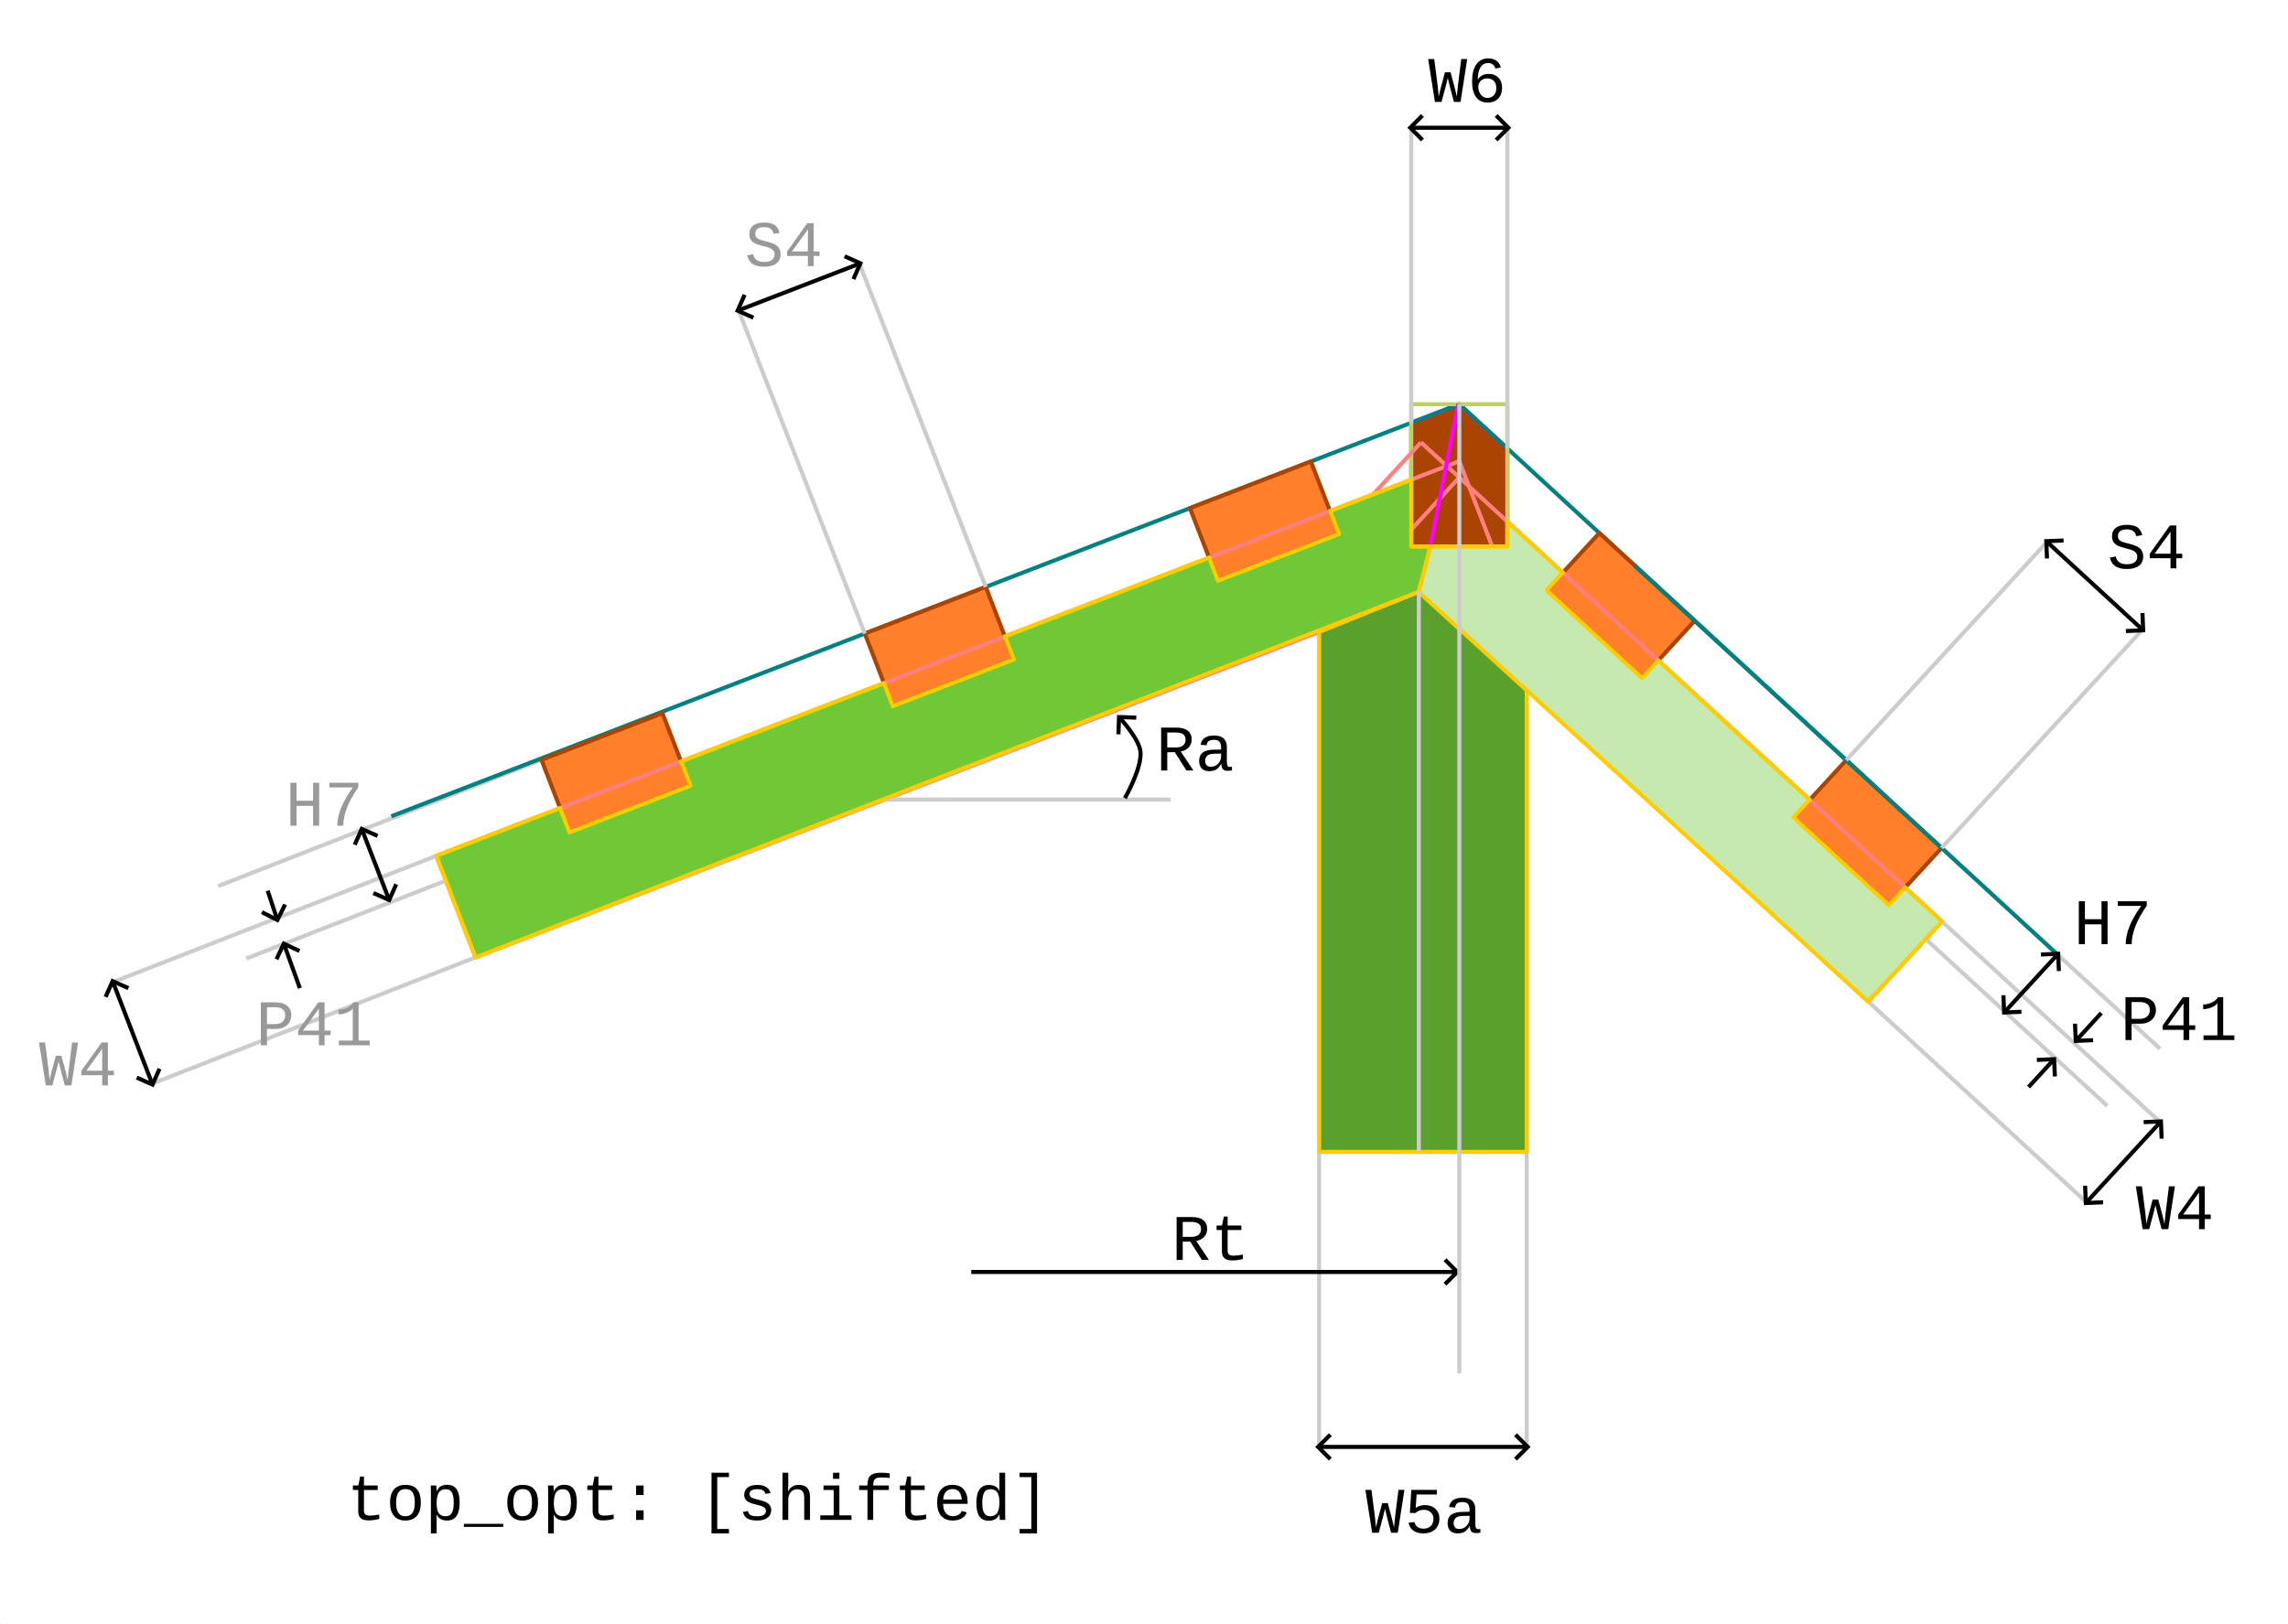
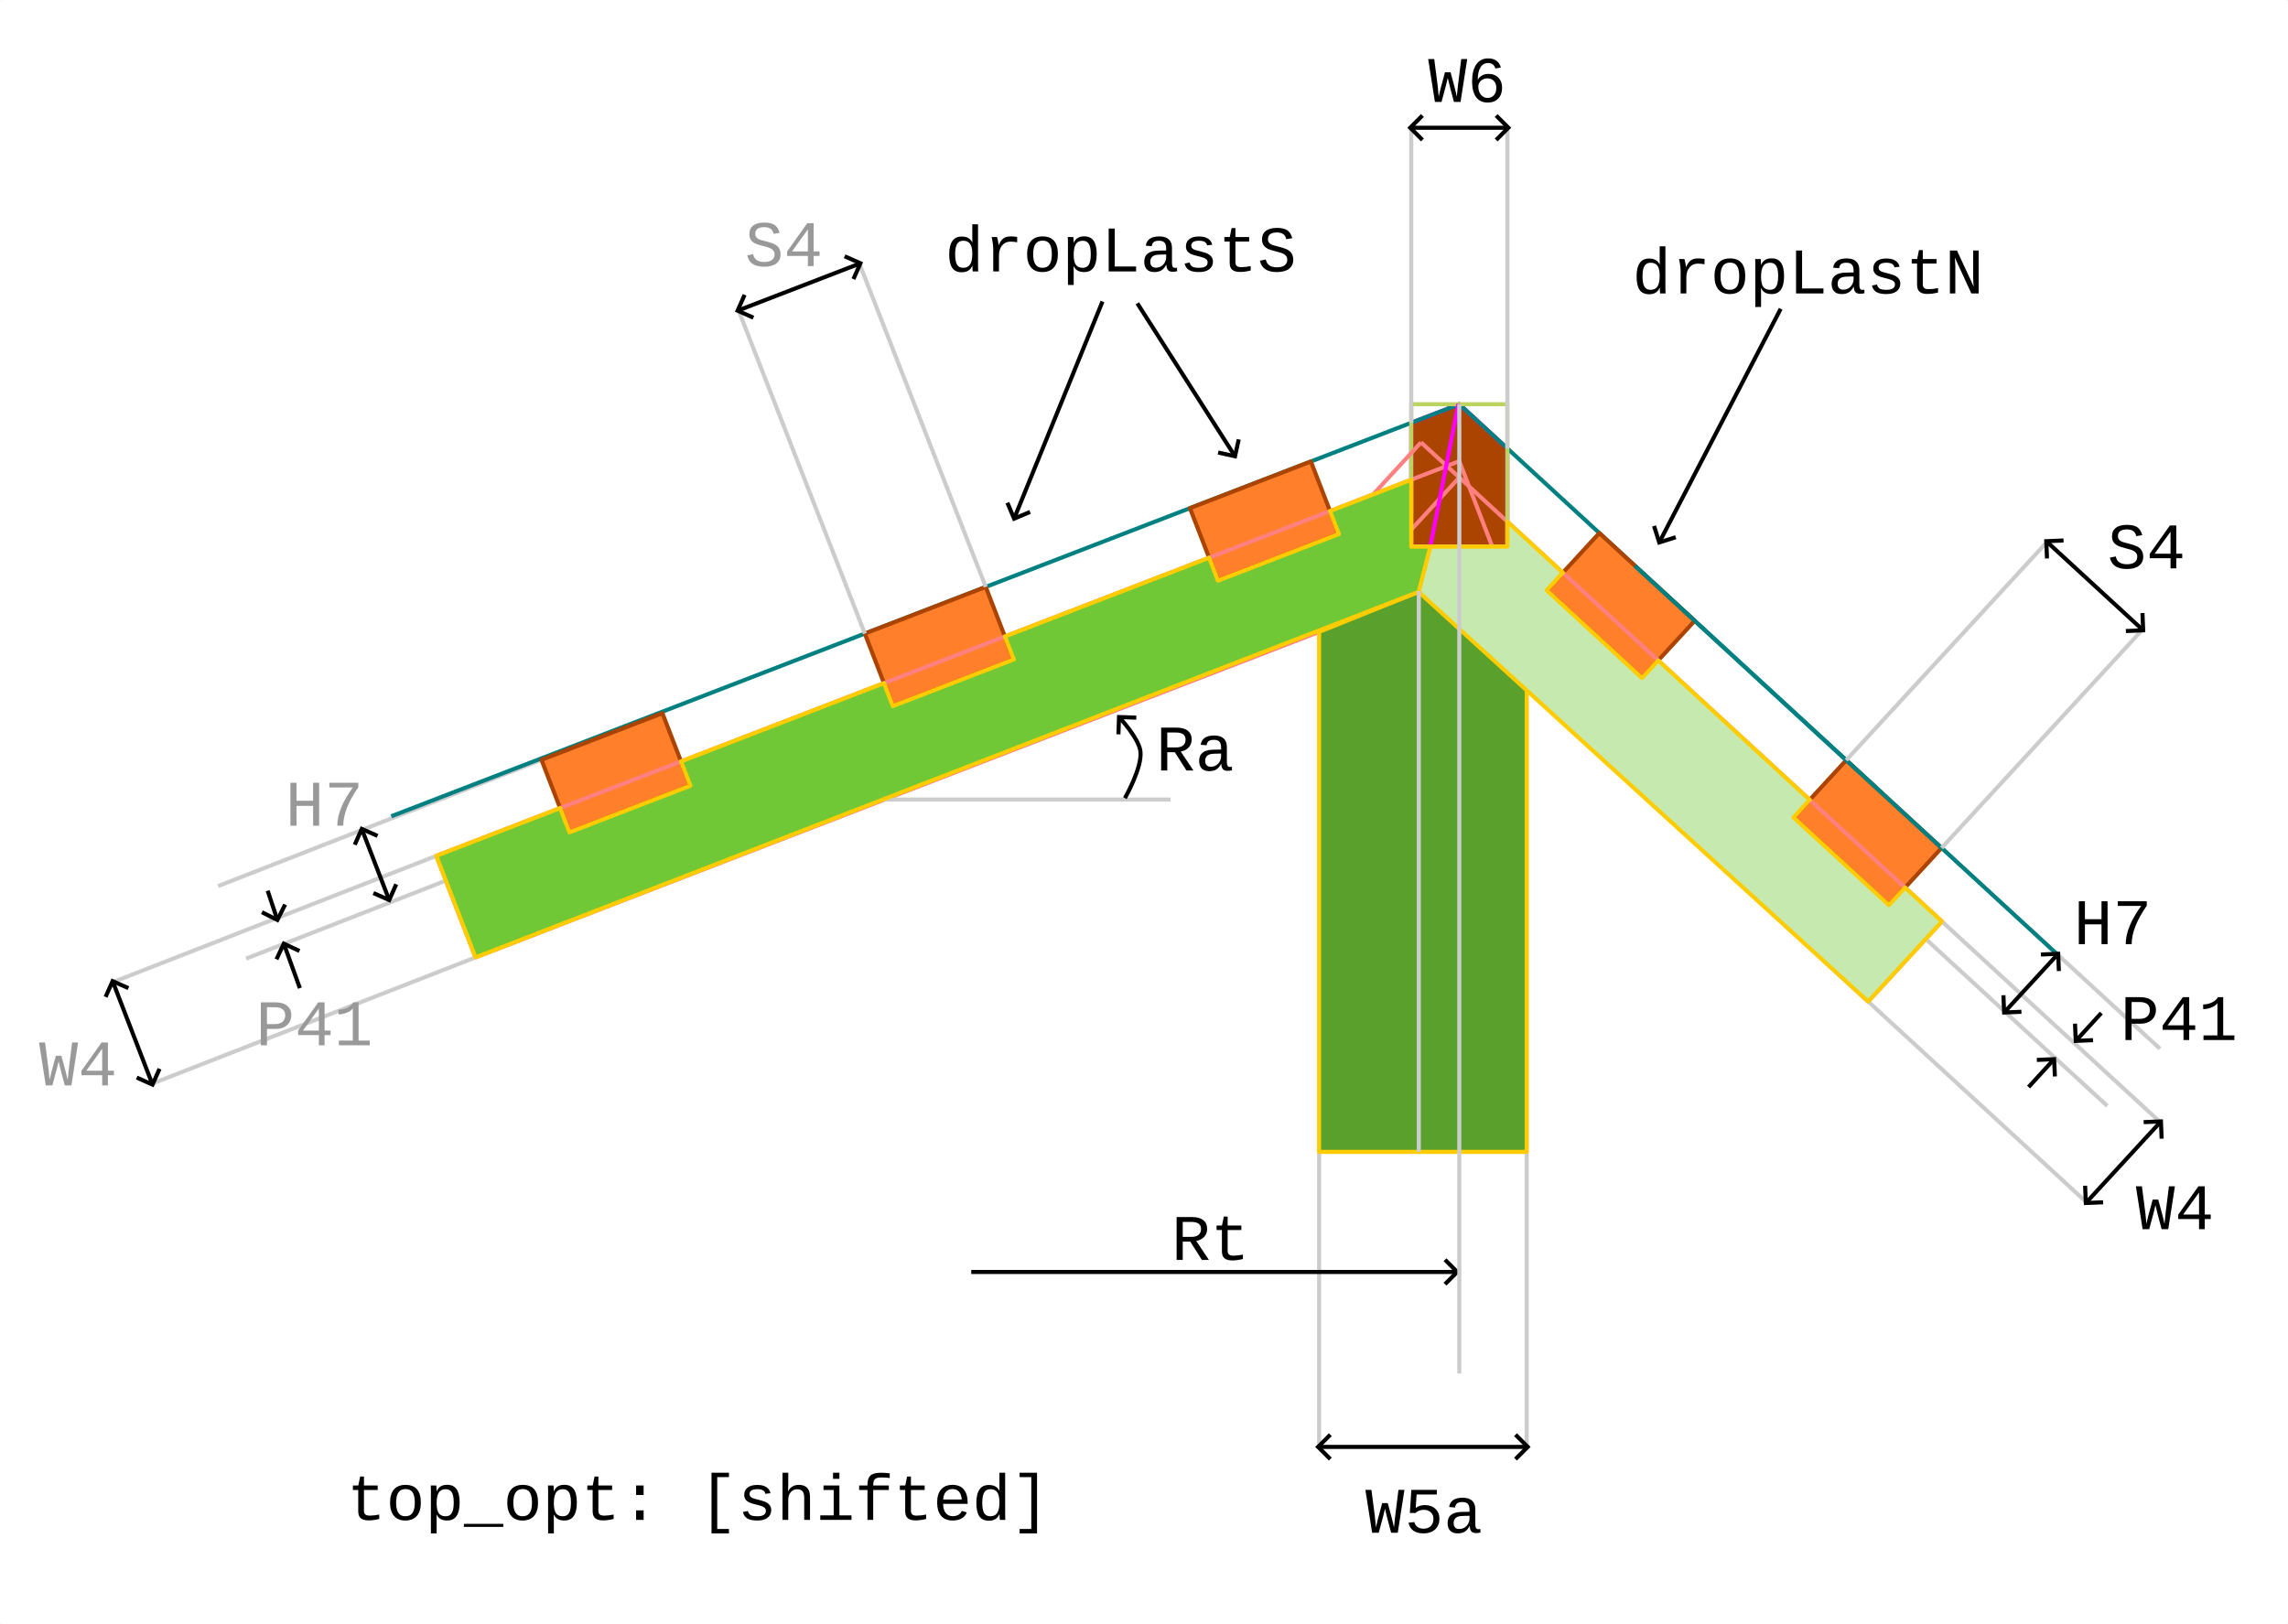
<svg xmlns="http://www.w3.org/2000/svg" width="562.295" height="399.222" viewBox="0 0 148.774 105.628" version="1.1" id="svg1">
  <defs id="defs1">
    <rect x="76.22" y="3321.821" width="241.338" height="48.652" id="rect70" />
    <marker style="overflow:visible" id="ArrowWide-753" refX="0" refY="0" orient="auto-start-reverse" markerWidth="1" markerHeight="1" viewBox="0 0 1 1" preserveAspectRatio="xMidYMid">
      <path style="fill:none;stroke:context-stroke;stroke-width:1;stroke-linecap:butt" d="M 3,-3 0,0 3,3" transform="rotate(180,0.125,0)" id="path1-56" />
    </marker>
    <marker style="overflow:visible" id="ArrowWide-06-0" refX="0" refY="0" orient="auto-start-reverse" markerWidth="1" markerHeight="1" viewBox="0 0 1 1" preserveAspectRatio="xMidYMid">
      <path style="fill:none;stroke:context-stroke;stroke-width:1;stroke-linecap:butt" d="M 3,-3 0,0 3,3" transform="rotate(180,0.125,0)" id="path1-15-6" />
    </marker>
    <marker style="overflow:visible" id="ArrowWide-06-7-2" refX="0" refY="0" orient="auto-start-reverse" markerWidth="1" markerHeight="1" viewBox="0 0 1 1" preserveAspectRatio="xMidYMid">
      <path style="fill:none;stroke:context-stroke;stroke-width:1;stroke-linecap:butt" d="M 3,-3 0,0 3,3" transform="rotate(180,0.125,0)" id="path1-15-7-0" />
    </marker>
    <marker style="overflow:visible" id="ArrowWide-76-2" refX="0" refY="0" orient="auto-start-reverse" markerWidth="1" markerHeight="1" viewBox="0 0 1 1" preserveAspectRatio="xMidYMid">
      <path style="fill:none;stroke:context-stroke;stroke-width:1;stroke-linecap:butt" d="M 3,-3 0,0 3,3" transform="rotate(180,0.125,0)" id="path1-73-3" />
    </marker>
    <marker style="overflow:visible" id="ArrowWide-76-8-7" refX="0" refY="0" orient="auto-start-reverse" markerWidth="1" markerHeight="1" viewBox="0 0 1 1" preserveAspectRatio="xMidYMid">
      <path style="fill:none;stroke:context-stroke;stroke-width:1;stroke-linecap:butt" d="M 3,-3 0,0 3,3" transform="rotate(180,0.125,0)" id="path1-73-1-5" />
    </marker>
    <rect x="431.934" y="2822.226" width="70.078" height="54.151" id="rect86-9" />
    <rect x="443.402" y="2813.307" width="71.352" height="54.151" id="rect127-2" />
    <rect x="413.459" y="2821.589" width="57.973" height="57.973" id="rect128-2" />
    <rect x="442.128" y="2792.284" width="80.271" height="61.796" id="rect129-89" />
    <rect x="351.026" y="2842.612" width="71.989" height="43.958" id="rect130-7" />
    <rect x="442.128" y="2792.284" width="80.271" height="61.796" id="rect129-8-3" />
    <rect x="431.934" y="2822.226" width="70.078" height="54.151" id="rect86-3-6" />
    <rect x="443.402" y="2813.307" width="71.352" height="54.151" id="rect127-9-1" />
    <rect x="413.459" y="2821.589" width="57.973" height="57.973" id="rect128-4-2" />
    <rect x="181.565" y="2819.041" width="192.396" height="81.545" id="rect131-9" />
    <rect x="114.036" y="2762.341" width="89.827" height="77.723" id="rect132-1" />
    <marker style="overflow:visible" id="ArrowWide-17-9" refX="0" refY="0" orient="auto-start-reverse" markerWidth="1" markerHeight="1" viewBox="0 0 1 1" preserveAspectRatio="xMidYMid">
      <path style="fill:none;stroke:context-stroke;stroke-width:1;stroke-linecap:butt" d="M 3,-3 0,0 3,3" transform="rotate(180,0.125,0)" id="path1-59-4" />
    </marker>
    <rect x="143.252" y="2719.983" width="67.121" height="55.859" id="rect133-7" />
+     <marker style="overflow:visible" id="ArrowWide-75356" refX="0" refY="0" orient="auto-start-reverse" markerWidth="1" markerHeight="1" viewBox="0 0 1 1" preserveAspectRatio="xMidYMid">
+       <path style="fill:none;stroke:context-stroke;stroke-width:1;stroke-linecap:butt" d="M 3,-3 0,0 3,3" transform="rotate(180,0.125,0)" id="path1-29" />
+     </marker>
+     <rect x="19.821" y="2434.831" width="145.054" height="41.894" id="rect78-2" />
+     <rect x="21.623" y="2473.121" width="100.907" height="33.335" id="rect98-0" />
  </defs>
  <g id="layer1" transform="translate(-3.204996,-756.0017)">
    <rect style="fill:#ffffff;stroke:#ffffff;stroke-width:0.265;stroke-linejoin:round" id="rect77" width="148.509" height="105.363" x="3.337" y="756.134" />
+     <path style="fill:#c8ab37;stroke:#000000;stroke-width:0.265;stroke-linejoin:round;marker-start:url(#ArrowWide-75356)" d="m 69.171,789.676 5.721,-14.064" id="path64-6" />
+     <path style="fill:#c8ab37;stroke:#000000;stroke-width:0.265;stroke-linejoin:round;marker-start:url(#ArrowWide-75356)" d="m 83.474,785.623 -6.317,-9.893" id="path66-0" />
+     <text xml:space="preserve" transform="matrix(0.2645833,0,0,0.2645833,59.39771,125.6745)" id="text66-6" style="font-size:16px;line-height:normal;font-family:'Liberation Mono';-inkscape-font-specification:'Liberation Mono';text-decoration-color:#000000;white-space:pre;shape-inside:url(#rect78-2);display:inline;fill:#000000;stroke-width:1;-inkscape-stroke:none;stop-color:#000000">
+       <tspan x="19.82" y="2449.066" id="tspan1">dropLastS</tspan>
+     </text>
+     <text xml:space="preserve" transform="matrix(0.2645833,0,0,0.2645833,103.6168,116.9737)" id="text98-6" style="font-size:16px;line-height:normal;font-family:'Liberation Mono';-inkscape-font-specification:'Liberation Mono';text-decoration-color:#000000;white-space:pre;shape-inside:url(#rect98-0);display:inline;fill:#000000;stroke-width:1;-inkscape-stroke:none;stop-color:#000000">
+       <tspan x="21.623" y="2487.358" id="tspan2">dropLastN</tspan>
+     </text>
+     <path style="fill:#c8ab37;stroke:#000000;stroke-width:0.265;stroke-linejoin:round;marker-start:url(#ArrowWide-75356)" d="m 111.126,791.225 7.866,-15.137" id="path99-8" />
    <path style="fill:none;stroke:#cccccc;stroke-width:0.265;stroke-linejoin:round" d="m 129.455,811.153 14.197,13.058" id="path72-2-0-2-0" />
    <path style="fill:#71c837;stroke:#cccccc;stroke-width:0.265;stroke-linejoin:round" d="m 38.414,805.423 -21.026,8.212" id="path77-4-3" />
    <path style="fill:#aa4400;stroke:#ff00ff;stroke-width:0.265;stroke-linejoin:round" d="m 94.969,791.554 h 6.25 v -6.385 l -3.125,-2.876 -3.125,1.206 z" id="path74-6" />
    <path style="fill:none;stroke:#008080;stroke-width:0.265;stroke-linejoin:round" d="m 28.648,809.094 69.446,-26.801 27.475,25.284" id="path18-1" />
    <rect style="fill:#ff7f2a;stroke:#aa4400;stroke-width:0.265;stroke-linejoin:round" id="rect49-3-0" width="8.428" height="5.057" x="-231.574" y="765.149" transform="rotate(-21.10259)" />
    <rect style="fill:#ff7f2a;stroke:#aa4400;stroke-width:0.265;stroke-linejoin:round" id="rect49-3-1-6" width="8.428" height="5.057" x="-208.913" y="765.149" transform="rotate(-21.10259)" />
    <rect style="fill:#ff7f2a;stroke:#aa4400;stroke-width:0.265;stroke-linejoin:round" id="rect49-3-3-3" width="8.428" height="5.057" x="-254.146" y="765.239" transform="rotate(-21.10259)" />
    <rect style="fill:#ff7f2a;stroke:#aa4400;stroke-width:0.265;stroke-linejoin:round" id="rect49-3-3-6-20" width="8.428" height="5.057" x="614.288" y="509.22" transform="rotate(42.62155)" />
    <rect style="fill:#ff7f2a;stroke:#aa4400;stroke-width:0.265;stroke-linejoin:round" id="rect49-3-3-6-2-6" width="8.428" height="5.057" x="636.105" y="509.22" transform="rotate(42.62155)" />
    <rect style="fill:none;stroke:#ff8080;stroke-width:0.265;stroke-linejoin:round" id="rect67-1" width="71.3" height="7.079" x="-262.776" y="768.604" transform="rotate(-21.10272)" />
    <rect style="fill:none;stroke:#ff8080;stroke-width:0.265;stroke-linejoin:round" id="rect67-5-5" width="42.645" height="7.079" x="605.14" y="512.723" transform="rotate(42.62169)" />
    <rect style="fill:none;stroke:#ffd5d5;stroke-width:0.265;stroke-linejoin:round" id="rect68-5" width="13.498" height="36.424" x="88.979" y="794.499" />
    <path style="fill:none;stroke:#008080;stroke-width:0.265;stroke-linejoin:round" d="m 109.515,792.804 27.475,25.284" id="path72-4" />
    <path style="fill:none;stroke:#cccccc;stroke-width:0.265;stroke-linejoin:round" d="m 129.474,815.933 14.197,13.058" id="path72-2-7" />
    <rect style="fill:none;stroke:#bcd35f;stroke-width:0.265;stroke-linejoin:round" id="rect68-9-6" width="6.25" height="9.26" x="94.969" y="782.293" />
    <path style="fill:none;stroke:#cccccc;stroke-width:0.265;stroke-linejoin:round" d="m 124.68,821.143 14.197,13.058" id="path72-2-4-7" />
    <path style="fill:none;stroke:#cccccc;stroke-width:0.265;stroke-linejoin:round" d="m 126.03,814.874 14.197,13.058" id="path72-2-0-4" />
    <path style="fill:none;stroke:#cccccc;stroke-width:0.265;stroke-linejoin:round" d="m 123.253,805.446 13.058,-14.197" id="path72-2-6-5" />
    <path style="fill:none;stroke:#cccccc;stroke-width:0.265;stroke-linejoin:round" d="m 129.455,811.153 13.058,-14.197" id="path72-2-6-1-2" />
    <path style="fill:#71c837;stroke:#cccccc;stroke-width:0.265;stroke-linejoin:round" d="m 31.576,811.668 -21.026,8.212" id="path77-5" />
    <path style="fill:#71c837;stroke:#cccccc;stroke-width:0.265;stroke-linejoin:round" d="m 34.124,818.273 -21.026,8.212" id="path77-6-4" />
    <path style="fill:#71c837;stroke:#cccccc;stroke-width:0.265;stroke-linejoin:round" d="m 40.235,810.14 -21.026,8.212" id="path77-7-7" />
    <path style="fill:#71c837;stroke:#cccccc;stroke-width:0.265;stroke-linejoin:round" d="m 67.302,794.177 -8.212,-21.026" id="path77-0-4" />
    <path style="fill:#71c837;stroke:#cccccc;stroke-width:0.265;stroke-linejoin:round" d="M 59.44,797.211 51.228,776.185" id="path77-0-8-4" />
    <path style="fill:#71c837;stroke:#cccccc;stroke-width:0.265;stroke-linejoin:round" d="M 94.969,783.499 V 764.31" id="path78-3" />
    <path style="fill:#71c837;stroke:#cccccc;stroke-width:0.265;stroke-linejoin:round" d="m 101.219,785.169 v -20.859" id="path78-9-0" />
    <path style="fill:#71c837;stroke:#cccccc;stroke-width:0.265;stroke-linejoin:round" d="M 88.979,850.113 V 830.923" id="path78-92-7" />
    <path style="fill:#71c837;stroke:#cccccc;stroke-width:0.265;stroke-linejoin:round" d="M 102.477,850.113 V 830.923" id="path78-5-8" />
    <path style="fill:#71c837;stroke:#cccccc;stroke-width:0.265;stroke-linejoin:round" d="M 79.316,808.006 H 60.127" id="path78-1-6" />
    <path style="fill:#71c837;stroke:#000000;stroke-width:0.265;stroke-linejoin:round;marker-start:url(#ArrowWide-753);marker-end:url(#ArrowWide-753)" d="m 51.228,776.185 7.863,-3.034" id="path79-8" />
    <path style="fill:#71c837;stroke:#000000;stroke-width:0.265;stroke-linejoin:round;marker-start:url(#ArrowWide-753);marker-end:url(#ArrowWide-753)" d="m 136.311,791.248 6.202,5.707" id="path80-8" />
    <path style="fill:#71c837;stroke:#000000;stroke-width:0.265;stroke-linejoin:round;marker-start:url(#ArrowWide-753);marker-end:url(#ArrowWide-753)" d="m 94.969,764.31 h 6.25" id="path81-4" />
    <path style="fill:#71c837;stroke:#000000;stroke-width:0.265;stroke-linejoin:round;marker-start:url(#ArrowWide-753);marker-end:url(#ArrowWide-753)" d="M 88.979,850.113 H 102.477" id="path82-3" />
    <path style="fill:#71c837;stroke:#000000;stroke-width:0.265;stroke-linejoin:round;marker-start:url(#ArrowWide-753);marker-end:url(#ArrowWide-753)" d="m 26.751,809.978 1.738,4.504" id="path83-1" />
    <path style="fill:#71c837;stroke:#000000;stroke-width:0.265;stroke-linejoin:round;marker-end:url(#ArrowWide-06-0)" d="m 20.61,813.937 0.61,1.84" id="path83-0-4" />
    <path style="fill:#71c837;stroke:#000000;stroke-width:0.265;stroke-linejoin:round;marker-start:url(#ArrowWide-753);marker-end:url(#ArrowWide-753)" d="m 133.566,821.809 3.424,-3.721" id="path84-9" />
    <path style="fill:#71c837;stroke:#000000;stroke-width:0.265;stroke-linejoin:round;marker-start:url(#ArrowWide-753);marker-end:url(#ArrowWide-753)" d="m 10.55,819.88 2.549,6.605" id="path85-2" />
    <path style="fill:#71c837;stroke:#000000;stroke-width:0.265;stroke-linejoin:round;marker-start:url(#ArrowWide-753);marker-end:url(#ArrowWide-753)" d="m 143.672,828.991 -4.794,5.209" id="path86-0" />
    <path style="fill:#71c837;stroke:#000000;stroke-width:0.265;stroke-linejoin:round;marker-end:url(#ArrowWide-06-7-2)" d="m 22.704,820.274 -1.022,-2.832" id="path83-0-5-6" />
    <path style="fill:#71c837;stroke:#000000;stroke-width:0.265;stroke-linejoin:round;marker-end:url(#ArrowWide-76-2)" d="m 135.111,826.708 1.616,-1.766" id="path84-3-8" />
    <path style="fill:#71c837;stroke:#000000;stroke-width:0.265;stroke-linejoin:round;marker-end:url(#ArrowWide-76-8-7)" d="m 139.84,821.891 -1.616,1.766" id="path84-3-3-9" />
    <text xml:space="preserve" transform="matrix(0.2645833,0,0,0.2645833,27.80527,85.4728)" id="text86-2" style="font-size:16px;line-height:normal;font-family:'Liberation Mono';-inkscape-font-specification:'Liberation Mono';text-decoration-color:#000000;white-space:pre;shape-inside:url(#rect86-9);display:inline;fill:#000000;stroke-width:1;-inkscape-stroke:none;stop-color:#000000">
-       <tspan x="431.934" y="2836.463" id="tspan2">W4</tspan>
+       <tspan x="431.934" y="2836.463" id="tspan3">W4</tspan>
    </text>
    <text xml:space="preserve" transform="matrix(0.2645833,0,0,0.2645833,23.75987,75.52785)" id="text127-6" style="font-size:16px;line-height:normal;font-family:'Liberation Mono';-inkscape-font-specification:'Liberation Mono';text-decoration-color:#000000;white-space:pre;shape-inside:url(#rect127-2);display:inline;fill:#000000;stroke-width:1;-inkscape-stroke:none;stop-color:#000000">
-       <tspan x="443.402" y="2827.543" id="tspan3">P41</tspan>
+       <tspan x="443.402" y="2827.543" id="tspan4">P41</tspan>
    </text>
    <text xml:space="preserve" transform="matrix(0.2645833,0,0,0.2645833,28.64806,67.09993)" id="text128-49" style="font-size:16px;line-height:normal;font-family:'Liberation Mono';-inkscape-font-specification:'Liberation Mono';text-decoration-color:#000000;white-space:pre;shape-inside:url(#rect128-2);display:inline;fill:#000000;stroke-width:1;-inkscape-stroke:none;stop-color:#000000">
-       <tspan x="413.459" y="2835.826" id="tspan4">H7</tspan>
+       <tspan x="413.459" y="2835.826" id="tspan5">H7</tspan>
    </text>
    <text xml:space="preserve" transform="matrix(0.2645833,0,0,0.2645833,23.25419,50.41264)" id="text129-04" style="font-size:16px;line-height:normal;font-family:'Liberation Mono';-inkscape-font-specification:'Liberation Mono';text-decoration-color:#000000;white-space:pre;shape-inside:url(#rect129-89);display:inline;fill:#000000;stroke-width:1;-inkscape-stroke:none;stop-color:#000000">
-       <tspan x="442.127" y="2806.52" id="tspan5">S4</tspan>
+       <tspan x="442.127" y="2806.52" id="tspan6">S4</tspan>
    </text>
    <text xml:space="preserve" transform="matrix(0.2645833,0,0,0.2645833,3.195737,6.755998)" id="text130-7" style="font-size:16px;line-height:normal;font-family:'Liberation Mono';-inkscape-font-specification:'Liberation Mono';text-decoration-color:#000000;white-space:pre;shape-inside:url(#rect130-7);display:inline;fill:#000000;stroke-width:1;-inkscape-stroke:none;stop-color:#000000">
-       <tspan x="351.025" y="2856.85" id="tspan6">W6</tspan>
+       <tspan x="351.025" y="2856.85" id="tspan7">W6</tspan>
    </text>
    <text xml:space="preserve" transform="matrix(0.2645833,0,0,0.2645833,-65.3506,30.75137)" id="text129-0-7" style="font-size:16px;line-height:normal;font-family:'Liberation Mono';-inkscape-font-specification:'Liberation Mono';text-decoration-color:#000000;white-space:pre;shape-inside:url(#rect129-8-3);display:inline;fill:#999999;stroke-width:1;-inkscape-stroke:none;stop-color:#000000">
-       <tspan x="442.127" y="2806.52" id="tspan7">S4</tspan>
+       <tspan x="442.127" y="2806.52" id="tspan8">S4</tspan>
    </text>
    <text xml:space="preserve" transform="matrix(0.2645833,0,0,0.2645833,-108.5393,76.11918)" id="text86-6-7" style="font-size:16px;line-height:normal;font-family:'Liberation Mono';-inkscape-font-specification:'Liberation Mono';text-decoration-color:#000000;white-space:pre;shape-inside:url(#rect86-3-6);display:inline;fill:#999999;stroke-width:1;-inkscape-stroke:none;stop-color:#000000">
-       <tspan x="431.934" y="2836.463" id="tspan8">W4</tspan>
+       <tspan x="431.934" y="2836.463" id="tspan9">W4</tspan>
    </text>
    <text xml:space="preserve" transform="matrix(0.2645833,0,0,0.2645833,-97.48514,75.86719)" id="text127-8-2" style="font-size:16px;line-height:normal;font-family:'Liberation Mono';-inkscape-font-specification:'Liberation Mono';text-decoration-color:#000000;white-space:pre;shape-inside:url(#rect127-9-1);display:inline;fill:#999999;stroke-width:1;-inkscape-stroke:none;stop-color:#000000">
-       <tspan x="443.402" y="2827.543" id="tspan9">P41</tspan>
+       <tspan x="443.402" y="2827.543" id="tspan10">P41</tspan>
    </text>
    <text xml:space="preserve" transform="matrix(0.2645833,0,0,0.2645833,-87.64213,59.39512)" id="text128-4-1" style="font-size:16px;line-height:normal;font-family:'Liberation Mono';-inkscape-font-specification:'Liberation Mono';text-decoration-color:#000000;white-space:pre;shape-inside:url(#rect128-4-2);display:inline;fill:#999999;stroke-width:1;-inkscape-stroke:none;stop-color:#000000">
-       <tspan x="413.459" y="2835.826" id="tspan10">H7</tspan>
+       <tspan x="413.459" y="2835.826" id="tspan11">H7</tspan>
    </text>
    <text xml:space="preserve" transform="matrix(0.2645833,0,0,0.2645833,43.94945,106.0585)" id="text131-6" style="font-size:16px;line-height:normal;font-family:'Liberation Mono';-inkscape-font-specification:'Liberation Mono';text-decoration-color:#000000;white-space:pre;shape-inside:url(#rect131-9);display:inline;fill:#000000;stroke-width:1;-inkscape-stroke:none;stop-color:#000000">
-       <tspan x="181.564" y="2833.278" id="tspan11">W5a</tspan>
+       <tspan x="181.564" y="2833.278" id="tspan12">W5a</tspan>
    </text>
    <path style="fill:none;stroke:#000000;stroke-width:0.265;stroke-linejoin:round;marker-end:url(#ArrowWide-753)" d="m 76.35,807.914 c 0,0 1.134,-1.975 1.011,-3.034 -0.098,-0.852 -1.348,-2.191 -1.348,-2.191" id="path132-5" />
    <text xml:space="preserve" transform="matrix(0.2645833,0,0,0.2645833,48.20085,71.48245)" id="text132-9" style="font-size:16px;line-height:normal;font-family:'Liberation Mono';-inkscape-font-specification:'Liberation Mono';text-decoration-color:#000000;white-space:pre;shape-inside:url(#rect132-1);display:inline;fill:#000000;stroke-width:1;-inkscape-stroke:none;stop-color:#000000">
-       <tspan x="114.035" y="2776.578" id="tspan12">Ra</tspan>
+       <tspan x="114.035" y="2776.578" id="tspan13">Ra</tspan>
    </text>
    <path style="fill:#71c837;stroke:#000000;stroke-width:0.265;stroke-linejoin:round;marker-end:url(#ArrowWide-17-9)" d="m 66.359,838.733 h 31.534" id="path82-7-9" />
    <text xml:space="preserve" transform="matrix(0.2645833,0,0,0.2645833,41.4758,114.5227)" id="text133-0" style="font-size:16px;line-height:normal;font-family:'Liberation Mono';-inkscape-font-specification:'Liberation Mono';text-decoration-color:#000000;white-space:pre;shape-inside:url(#rect133-7);display:inline;fill:#000000;stroke-width:1;-inkscape-stroke:none;stop-color:#000000">
-       <tspan x="143.252" y="2734.219" id="tspan13">Rt</tspan>
+       <tspan x="143.252" y="2734.219" id="tspan14">Rt</tspan>
    </text>
    <path style="fill:none;stroke:#ff8080;stroke-width:0.265;stroke-linejoin:round" d="m 90.807,789.99 2.49,2.279" id="path72-2-4-7-1" />
    <path style="fill:none;stroke:#ff8080;stroke-width:0.265;stroke-linejoin:round" d="m 95.604,784.777 2.49,2.279" id="path72-2-4-7-1-6" />
    <path style="fill:#ffffff;stroke:#ff8080;stroke-width:0.265;stroke-linejoin:round" d="m 90.807,789.99 4.797,-5.213" id="path24" />
    <path style="fill:#ffffff;stroke:#ff00ff;stroke-width:0.265;stroke-linejoin:round" d="m 98.036,782.269 -4.264,21.652" id="path27" />
    <path style="fill:#5aa02c;stroke:#ffcc00;stroke-width:0.265;stroke-linejoin:round" d="m 88.979,830.923 h 13.498 l -1e-5,-30.214 -6.834,-6.289 -6.664,2.683 z" id="path28" />
    <path style="fill:#c6e9af;stroke:#ffcc00;stroke-width:0.265;stroke-linejoin:round" d="m 95.449,794.499 29.231,26.644 4.794,-5.209 -2.393,-2.202 -1.051,1.142 -6.202,-5.707 1.051,-1.142 -9.852,-9.066 -1.051,1.142 -6.202,-5.707 1.051,-1.142 -3.607,-3.32 v 1.622 l -5.011,2e-5 z" id="path33" />
    <path style="fill:#71c837;stroke:#ffcc00;stroke-width:0.265;stroke-linejoin:round" d="m 31.576,811.668 2.549,6.605 61.325,-23.774 0.758,-2.945 -1.238,-2e-5 v -4.351 l -5.282,2.039 0.577,1.494 -7.863,3.034 -0.577,-1.494 -13.278,5.124 0.577,1.494 -7.863,3.034 -0.577,-1.494 -13.196,5.092 0.609,1.579 -7.863,3.034 -0.609,-1.579 z" id="path34" />
    <path style="fill:#ffffff;stroke:#cccccc;stroke-width:0.265;stroke-linejoin:round" d="m 98.094,782.293 v 63.041" id="path23-3" />
    <path style="fill:#ffffff;stroke:#cccccc;stroke-width:0.265;stroke-linejoin:round" d="m 95.461,794.453 v 36.47" id="path23-3-1" />
-     <text xml:space="preserve" transform="matrix(0.2645833,0,0,0.2645833,5.591589,-27.80571)" id="text34" style="font-size:16px;line-height:normal;font-family:'Liberation Mono';-inkscape-font-specification:'Liberation Mono';text-decoration-color:#000000;white-space:pre;shape-inside:url(#rect70);fill:#000000;stroke-width:1;-inkscape-stroke:none;stop-color:#000000">
-       <tspan x="76.221" y="3336.057" id="tspan14">top_opt: [shifted]</tspan>
+     <text xml:space="preserve" transform="matrix(0.2645833,0,0,0.2645833,5.591589,-27.80571)" id="text34" style="font-size:16px;line-height:normal;font-family:'Liberation Mono';-inkscape-font-specification:'Liberation Mono';text-decoration-color:#000000;white-space:pre;shape-inside:url(#rect70);display:inline;fill:#000000;stroke-width:1;-inkscape-stroke:none;stop-color:#000000">
+       <tspan x="76.221" y="3336.057" id="tspan15">top_opt: [shifted]</tspan>
    </text>
  </g>
</svg>
